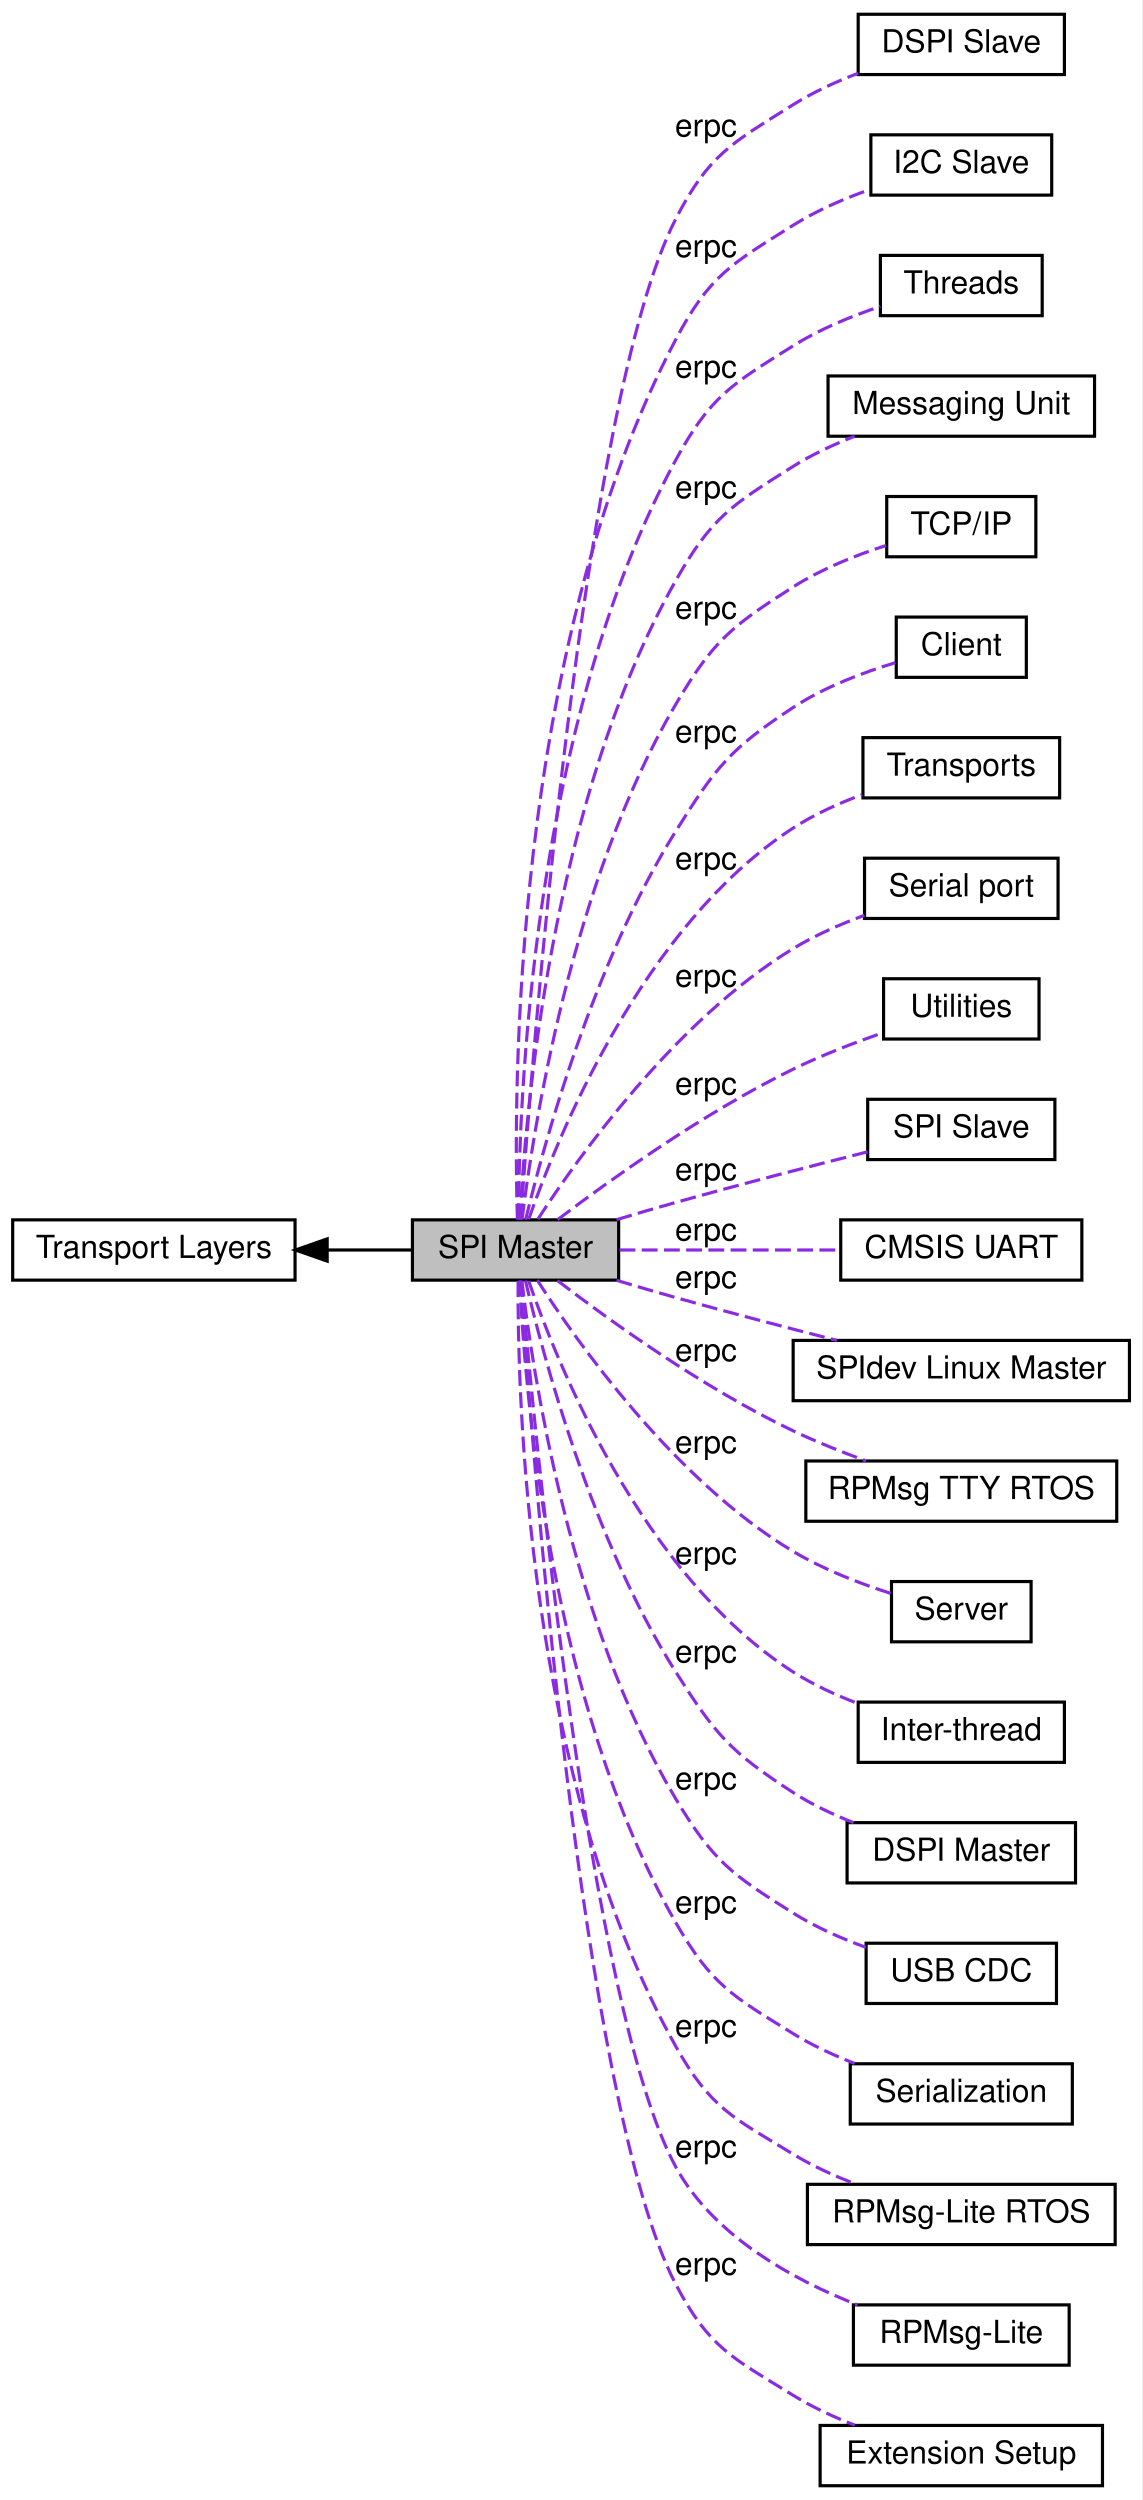
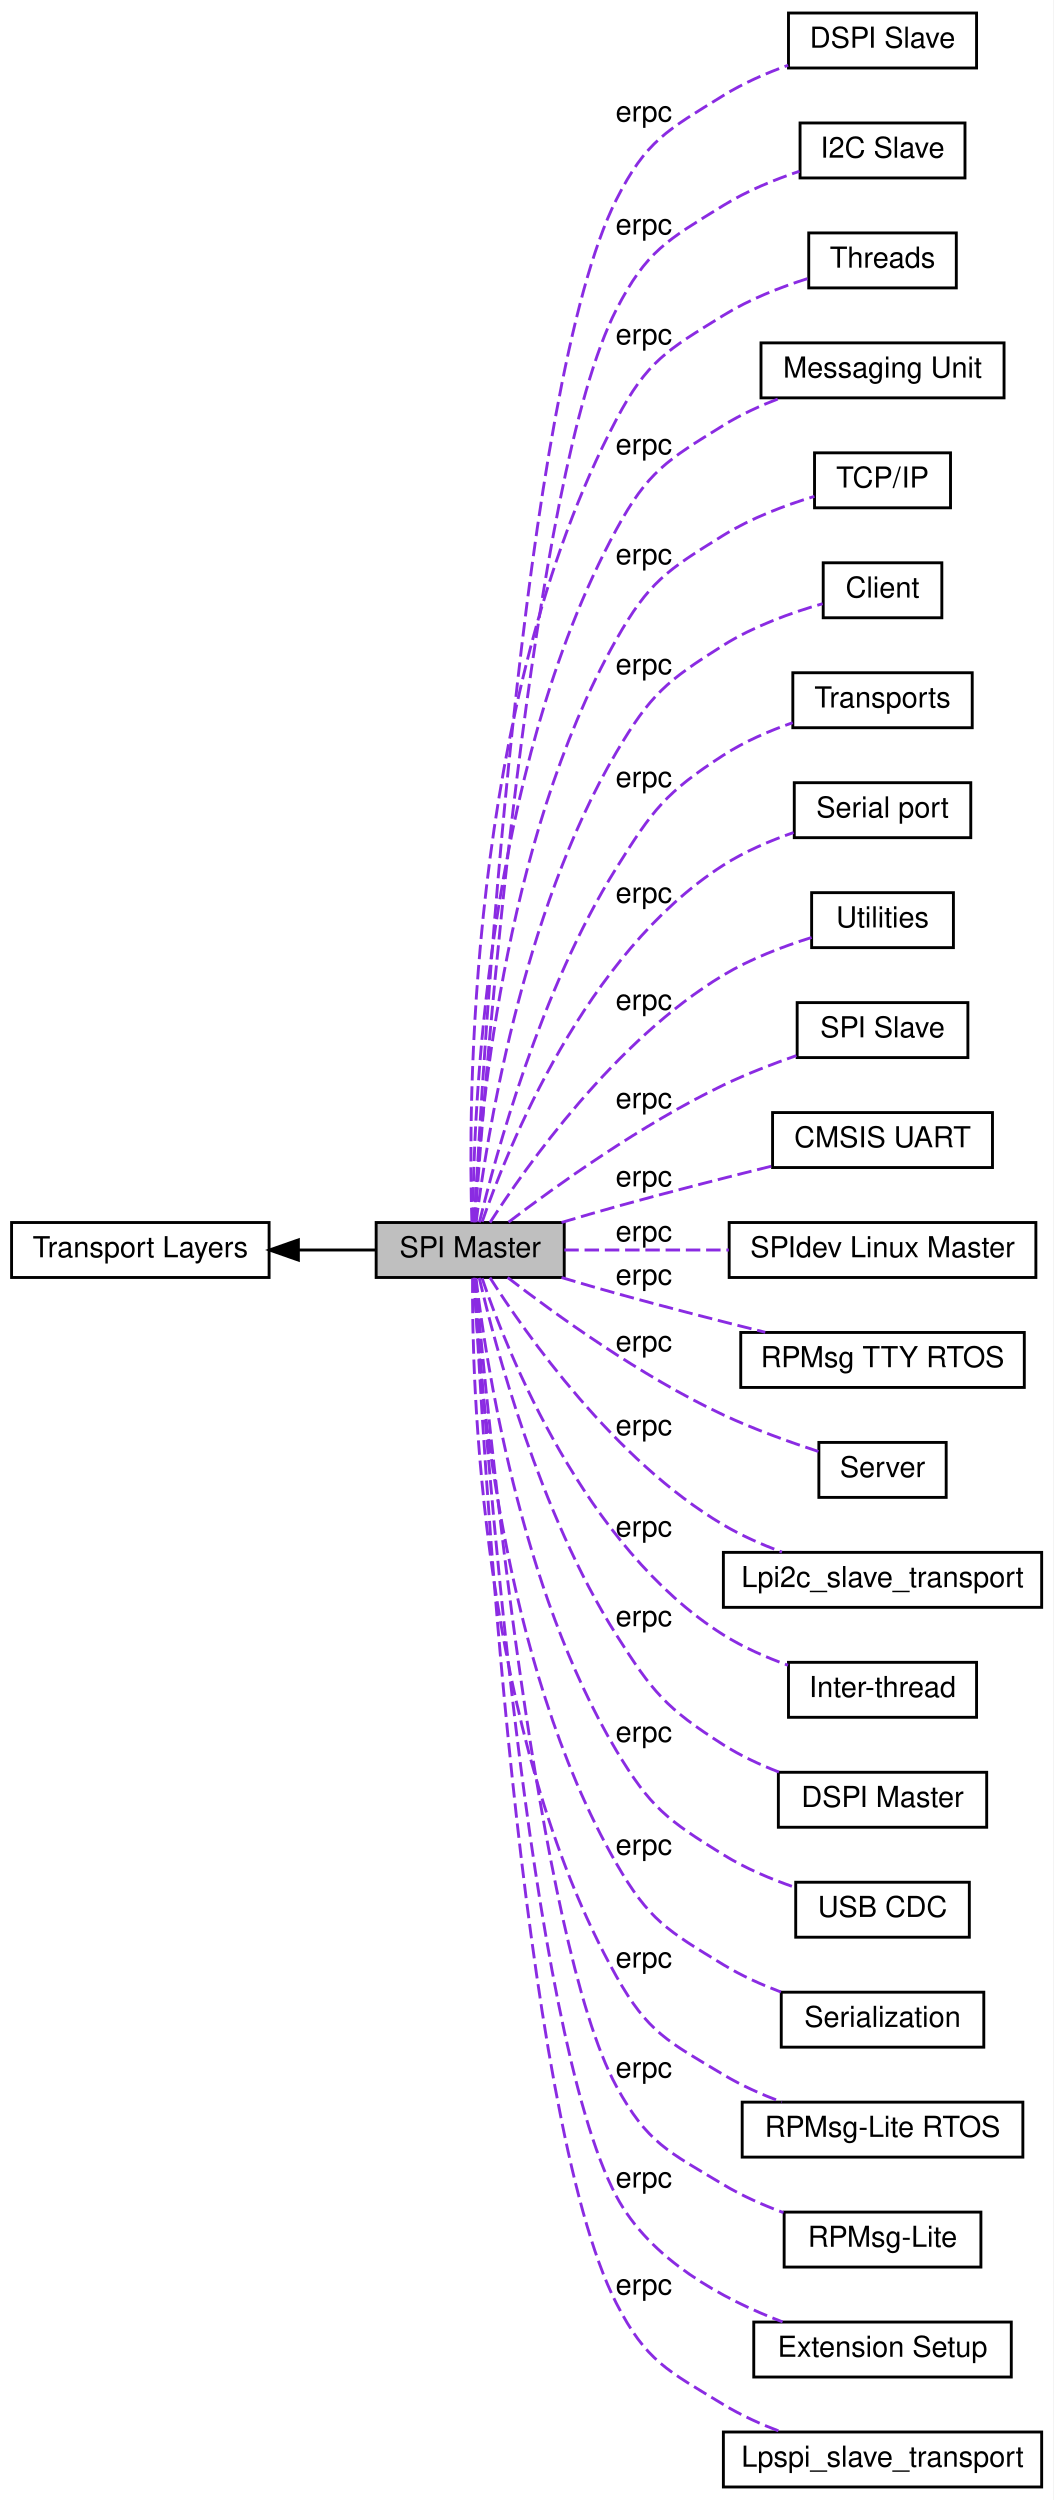
- <svg xmlns="http://www.w3.org/2000/svg" xmlns:xlink="http://www.w3.org/1999/xlink" width="360pt" height="788pt" viewBox="0.00 0.00 360.00 788.00">
-   <g id="graph0" class="graph" transform="scale(1 1) rotate(0) translate(4 784)">
-     <polygon fill="white" stroke="none" points="-4,4 -4,-784 356,-784 356,4 -4,4" />
+ <svg xmlns="http://www.w3.org/2000/svg" xmlns:xlink="http://www.w3.org/1999/xlink" width="364pt" height="864pt" viewBox="0.00 0.00 364.00 864.00">
+   <g id="graph0" class="graph" transform="scale(1 1) rotate(0) translate(4 860)">
+     <polygon fill="white" stroke="none" points="-4,4 -4,-860 360,-860 360,4 -4,4" />
    <g id="node1" class="node">
      <g id="a_node1">
        <a xlink:href="group__transports.html" target="_top" xlink:title="Transport layer classes. ">
-           <polygon fill="white" stroke="black" points="0,-380.5 0,-399.5 89,-399.5 89,-380.5 0,-380.5" />
-           <text text-anchor="middle" x="44.5" y="-387.5" font-family="Helvetica,sans-Serif" font-size="10.00">Transport Layers</text>
+           <polygon fill="white" stroke="black" points="0,-418.5 0,-437.5 89,-437.5 89,-418.5 0,-418.5" />
+           <text text-anchor="middle" x="44.5" y="-425.5" font-family="Helvetica,sans-Serif" font-size="10.00">Transport Layers</text>
        </a>
      </g>
    </g>
    <g id="node14" class="node">
-       <polygon fill="#bfbfbf" stroke="black" points="126,-380.5 126,-399.5 191,-399.5 191,-380.5 126,-380.5" />
-       <text text-anchor="middle" x="158.5" y="-387.5" font-family="Helvetica,sans-Serif" font-size="10.00">SPI Master</text>
+       <polygon fill="#bfbfbf" stroke="black" points="126,-418.5 126,-437.5 191,-437.5 191,-418.5 126,-418.5" />
+       <text text-anchor="middle" x="158.5" y="-425.5" font-family="Helvetica,sans-Serif" font-size="10.00">SPI Master</text>
    </g>
    <g id="edge1" class="edge">
-       <path fill="none" stroke="black" d="M99.336,-390C108.456,-390 117.653,-390 125.957,-390" />
-       <polygon fill="black" stroke="black" points="99.123,-386.5 89.123,-390 99.123,-393.5 99.123,-386.5" />
+       <path fill="none" stroke="black" d="M99.336,-428C108.456,-428 117.653,-428 125.957,-428" />
+       <polygon fill="black" stroke="black" points="99.123,-424.5 89.123,-428 99.123,-431.5 99.123,-424.5" />
    </g>
    <g id="node2" class="node">
      <g id="a_node2">
        <a xlink:href="group__dspi__slave__transport.html" target="_top" xlink:title="MCUXpressoSDK DSPI slave driver transport. ">
-           <polygon fill="white" stroke="black" points="266.5,-760.5 266.5,-779.5 331.5,-779.5 331.5,-760.5 266.5,-760.5" />
-           <text text-anchor="middle" x="299" y="-767.5" font-family="Helvetica,sans-Serif" font-size="10.00">DSPI Slave</text>
+           <polygon fill="white" stroke="black" points="268.5,-836.5 268.5,-855.5 333.5,-855.5 333.5,-836.5 268.5,-836.5" />
+           <text text-anchor="middle" x="301" y="-843.5" font-family="Helvetica,sans-Serif" font-size="10.00">DSPI Slave</text>
        </a>
      </g>
    </g>
    <g id="node3" class="node">
      <g id="a_node3">
        <a xlink:href="group__i2c__slave__transport.html" target="_top" xlink:title="MCUXpressoSDK I2C slave driver transport. ">
-           <polygon fill="white" stroke="black" points="270.5,-722.5 270.5,-741.5 327.5,-741.5 327.5,-722.5 270.5,-722.5" />
-           <text text-anchor="middle" x="299" y="-729.5" font-family="Helvetica,sans-Serif" font-size="10.00">I2C Slave</text>
+           <polygon fill="white" stroke="black" points="272.5,-798.5 272.5,-817.5 329.5,-817.5 329.5,-798.5 272.5,-798.5" />
+           <text text-anchor="middle" x="301" y="-805.5" font-family="Helvetica,sans-Serif" font-size="10.00">I2C Slave</text>
        </a>
      </g>
    </g>
    <g id="node4" class="node">
      <g id="a_node4">
        <a xlink:href="group__port__threads.html" target="_top" xlink:title="Threading model. ">
-           <polygon fill="white" stroke="black" points="273.5,-684.5 273.5,-703.5 324.5,-703.5 324.5,-684.5 273.5,-684.5" />
-           <text text-anchor="middle" x="299" y="-691.5" font-family="Helvetica,sans-Serif" font-size="10.00">Threads</text>
+           <polygon fill="white" stroke="black" points="275.5,-760.5 275.5,-779.5 326.5,-779.5 326.5,-760.5 275.5,-760.5" />
+           <text text-anchor="middle" x="301" y="-767.5" font-family="Helvetica,sans-Serif" font-size="10.00">Threads</text>
        </a>
      </g>
    </g>
    <g id="node5" class="node">
      <g id="a_node5">
        <a xlink:href="group__mu__transport.html" target="_top" xlink:title="Messaging Unit transport. ">
-           <polygon fill="white" stroke="black" points="257,-646.5 257,-665.5 341,-665.5 341,-646.5 257,-646.5" />
-           <text text-anchor="middle" x="299" y="-653.5" font-family="Helvetica,sans-Serif" font-size="10.00">Messaging Unit</text>
+           <polygon fill="white" stroke="black" points="259,-722.5 259,-741.5 343,-741.5 343,-722.5 259,-722.5" />
+           <text text-anchor="middle" x="301" y="-729.5" font-family="Helvetica,sans-Serif" font-size="10.00">Messaging Unit</text>
        </a>
      </g>
    </g>
    <g id="node6" class="node">
      <g id="a_node6">
        <a xlink:href="group__tcp__transport.html" target="_top" xlink:title="Simple TCP/IP transport. ">
-           <polygon fill="white" stroke="black" points="275.5,-608.5 275.5,-627.5 322.5,-627.5 322.5,-608.5 275.5,-608.5" />
-           <text text-anchor="middle" x="299" y="-615.5" font-family="Helvetica,sans-Serif" font-size="10.00">TCP/IP</text>
+           <polygon fill="white" stroke="black" points="277.5,-684.5 277.5,-703.5 324.5,-703.5 324.5,-684.5 277.5,-684.5" />
+           <text text-anchor="middle" x="301" y="-691.5" font-family="Helvetica,sans-Serif" font-size="10.00">TCP/IP</text>
        </a>
      </g>
    </g>
    <g id="node7" class="node">
      <g id="a_node7">
        <a xlink:href="group__infra__client.html" target="_top" xlink:title="Client classes. ">
-           <polygon fill="white" stroke="black" points="278.5,-570.5 278.5,-589.5 319.5,-589.5 319.5,-570.5 278.5,-570.5" />
-           <text text-anchor="middle" x="299" y="-577.5" font-family="Helvetica,sans-Serif" font-size="10.00">Client</text>
+           <polygon fill="white" stroke="black" points="280.5,-646.5 280.5,-665.5 321.5,-665.5 321.5,-646.5 280.5,-646.5" />
+           <text text-anchor="middle" x="301" y="-653.5" font-family="Helvetica,sans-Serif" font-size="10.00">Client</text>
        </a>
      </g>
    </g>
    <g id="node8" class="node">
      <g id="a_node8">
        <a xlink:href="group__infra__transport.html" target="_top" xlink:title="Superclasses for building transports. ">
-           <polygon fill="white" stroke="black" points="268,-532.5 268,-551.5 330,-551.5 330,-532.5 268,-532.5" />
-           <text text-anchor="middle" x="299" y="-539.5" font-family="Helvetica,sans-Serif" font-size="10.00">Transports</text>
+           <polygon fill="white" stroke="black" points="270,-608.5 270,-627.5 332,-627.5 332,-608.5 270,-608.5" />
+           <text text-anchor="middle" x="301" y="-615.5" font-family="Helvetica,sans-Serif" font-size="10.00">Transports</text>
        </a>
      </g>
    </g>
    <g id="node9" class="node">
      <g id="a_node9">
        <a xlink:href="group__serial__transport.html" target="_top" xlink:title="POSIX and Win32 serial port transport. ">
-           <polygon fill="white" stroke="black" points="268.5,-494.5 268.5,-513.5 329.5,-513.5 329.5,-494.5 268.5,-494.5" />
-           <text text-anchor="middle" x="299" y="-501.5" font-family="Helvetica,sans-Serif" font-size="10.00">Serial port</text>
+           <polygon fill="white" stroke="black" points="270.5,-570.5 270.5,-589.5 331.5,-589.5 331.5,-570.5 270.5,-570.5" />
+           <text text-anchor="middle" x="301" y="-577.5" font-family="Helvetica,sans-Serif" font-size="10.00">Serial port</text>
        </a>
      </g>
    </g>
    <g id="node10" class="node">
      <g id="a_node10">
        <a xlink:href="group__infra__utility.html" target="_top" xlink:title="Utility code used by the infrastructure. ">
-           <polygon fill="white" stroke="black" points="274.5,-456.5 274.5,-475.5 323.5,-475.5 323.5,-456.5 274.5,-456.5" />
-           <text text-anchor="middle" x="299" y="-463.5" font-family="Helvetica,sans-Serif" font-size="10.00">Utilities</text>
+           <polygon fill="white" stroke="black" points="276.5,-532.5 276.5,-551.5 325.5,-551.5 325.5,-532.5 276.5,-532.5" />
+           <text text-anchor="middle" x="301" y="-539.5" font-family="Helvetica,sans-Serif" font-size="10.00">Utilities</text>
        </a>
      </g>
    </g>
    <g id="node11" class="node">
      <g id="a_node11">
        <a xlink:href="group__spi__slave__transport.html" target="_top" xlink:title="MCUXpressoSDK SPI slave driver transport. ">
-           <polygon fill="white" stroke="black" points="269.5,-418.5 269.5,-437.5 328.5,-437.5 328.5,-418.5 269.5,-418.5" />
-           <text text-anchor="middle" x="299" y="-425.5" font-family="Helvetica,sans-Serif" font-size="10.00">SPI Slave</text>
+           <polygon fill="white" stroke="black" points="271.5,-494.5 271.5,-513.5 330.5,-513.5 330.5,-494.5 271.5,-494.5" />
+           <text text-anchor="middle" x="301" y="-501.5" font-family="Helvetica,sans-Serif" font-size="10.00">SPI Slave</text>
        </a>
      </g>
    </g>
    <g id="node12" class="node">
      <g id="a_node12">
        <a xlink:href="group__uart__transport.html" target="_top" xlink:title="CMSIS UART driver transport. ">
-           <polygon fill="white" stroke="black" points="261,-380.5 261,-399.5 337,-399.5 337,-380.5 261,-380.5" />
-           <text text-anchor="middle" x="299" y="-387.5" font-family="Helvetica,sans-Serif" font-size="10.00">CMSIS UART</text>
+           <polygon fill="white" stroke="black" points="263,-456.5 263,-475.5 339,-475.5 339,-456.5 263,-456.5" />
+           <text text-anchor="middle" x="301" y="-463.5" font-family="Helvetica,sans-Serif" font-size="10.00">CMSIS UART</text>
        </a>
      </g>
    </g>
    <g id="node13" class="node">
      <g id="a_node13">
        <a xlink:href="group__spidev__master__transport.html" target="_top" xlink:title="SPIdev Linux transport. ">
-           <polygon fill="white" stroke="black" points="246,-342.5 246,-361.5 352,-361.5 352,-342.5 246,-342.5" />
-           <text text-anchor="middle" x="299" y="-349.5" font-family="Helvetica,sans-Serif" font-size="10.00">SPIdev Linux Master</text>
+           <polygon fill="white" stroke="black" points="248,-418.5 248,-437.5 354,-437.5 354,-418.5 248,-418.5" />
+           <text text-anchor="middle" x="301" y="-425.5" font-family="Helvetica,sans-Serif" font-size="10.00">SPIdev Linux Master</text>
        </a>
      </g>
    </g>
    <g id="edge10" class="edge">
-       <path fill="none" stroke="blueviolet" stroke-dasharray="5,2" d="M160.143,-399.663C163.436,-447.34 179.432,-657.523 209,-715 219.496,-735.403 226.573,-738.793 246,-751 252.266,-754.938 259.468,-758.225 266.474,-760.898" />
+       <path fill="none" stroke="blueviolet" stroke-dasharray="5,2" d="M159.975,-437.754C162.591,-488.903 176.336,-726.266 209,-791 219.336,-811.484 226.5,-814.91 246,-827 252.842,-831.242 260.76,-834.702 268.389,-837.45" />
+       <text text-anchor="middle" x="218.5" y="-818" font-family="Helvetica,sans-Serif" font-size="10.00">erpc</text>
+     </g>
+     <g id="edge11" class="edge">
+       <path fill="none" stroke="blueviolet" stroke-dasharray="5,2" d="M160.143,-437.663C163.436,-485.34 179.432,-695.523 209,-753 219.496,-773.403 226.5,-776.91 246,-789 254.024,-793.975 263.529,-797.874 272.311,-800.811" />
+       <text text-anchor="middle" x="218.5" y="-779" font-family="Helvetica,sans-Serif" font-size="10.00">erpc</text>
+     </g>
+     <g id="edge8" class="edge">
+       <path fill="none" stroke="blueviolet" stroke-dasharray="5,2" d="M159.085,-437.592C157.859,-475.365 157.146,-616.589 209,-715 219.695,-735.298 226.5,-738.91 246,-751 254.953,-756.551 265.75,-760.763 275.329,-763.793" />
      <text text-anchor="middle" x="218.5" y="-741" font-family="Helvetica,sans-Serif" font-size="10.00">erpc</text>
    </g>
-     <g id="edge11" class="edge">
-       <path fill="none" stroke="blueviolet" stroke-dasharray="5,2" d="M159.085,-399.592C157.859,-437.365 157.146,-578.589 209,-677 219.695,-697.298 226.573,-700.793 246,-713 253.406,-717.653 262.117,-721.399 270.27,-724.295" />
+     <g id="edge15" class="edge">
+       <path fill="none" stroke="blueviolet" stroke-dasharray="5,2" d="M159.417,-437.725C159.522,-472.482 163.342,-592.959 209,-677 219.953,-697.161 226.5,-700.91 246,-713 251.997,-716.718 258.821,-719.836 265.553,-722.399" />
      <text text-anchor="middle" x="218.5" y="-703" font-family="Helvetica,sans-Serif" font-size="10.00">erpc</text>
    </g>
-     <g id="edge8" class="edge">
-       <path fill="none" stroke="blueviolet" stroke-dasharray="5,2" d="M159.417,-399.725C159.522,-434.482 163.342,-554.959 209,-639 219.953,-659.161 226.573,-662.793 246,-675 254.382,-680.267 264.437,-684.372 273.462,-687.396" />
+     <g id="edge22" class="edge">
+       <path fill="none" stroke="blueviolet" stroke-dasharray="5,2" d="M159.859,-437.515C161.402,-468.558 169.357,-568.914 209,-639 220.296,-658.971 226.5,-662.91 246,-675 255.629,-680.97 267.391,-685.391 277.476,-688.458" />
      <text text-anchor="middle" x="218.5" y="-665" font-family="Helvetica,sans-Serif" font-size="10.00">erpc</text>
    </g>
-     <g id="edge13" class="edge">
-       <path fill="none" stroke="blueviolet" stroke-dasharray="5,2" d="M159.859,-399.515C161.402,-430.558 169.357,-530.914 209,-601 220.296,-620.971 226.573,-624.793 246,-637 251.941,-640.733 258.722,-643.882 265.381,-646.477" />
+     <g id="edge2" class="edge">
+       <path fill="none" stroke="blueviolet" stroke-dasharray="5,2" d="M160.557,-437.607C163.895,-464.818 176.012,-544.059 209,-600 220.813,-620.032 226.319,-624.61 246,-637 256.513,-643.618 269.634,-648.304 280.31,-651.365" />
      <text text-anchor="middle" x="218.5" y="-627" font-family="Helvetica,sans-Serif" font-size="10.00">erpc</text>
    </g>
+     <g id="edge4" class="edge">
+       <path fill="none" stroke="blueviolet" stroke-dasharray="5,2" d="M161.679,-437.547C167.12,-460.131 182.783,-518.084 209,-560 221.67,-580.257 225.95,-586.006 246,-599 253.256,-603.702 261.817,-607.403 269.958,-610.24" />
+       <text text-anchor="middle" x="218.5" y="-588" font-family="Helvetica,sans-Serif" font-size="10.00">erpc</text>
+     </g>
+     <g id="edge19" class="edge">
+       <path fill="none" stroke="blueviolet" stroke-dasharray="5,2" d="M162.638,-437.743C171.311,-462.946 198.185,-530.451 246,-561 253.37,-565.709 262.054,-569.425 270.278,-572.275" />
+       <text text-anchor="middle" x="218.5" y="-548" font-family="Helvetica,sans-Serif" font-size="10.00">erpc</text>
+     </g>
+     <g id="edge5" class="edge">
+       <path fill="none" stroke="blueviolet" stroke-dasharray="5,2" d="M165.351,-437.501C177.726,-456.763 208.519,-500.494 246,-523 255.372,-528.628 266.661,-532.927 276.488,-536.001" />
+       <text text-anchor="middle" x="218.5" y="-511" font-family="Helvetica,sans-Serif" font-size="10.00">erpc</text>
+     </g>
    <g id="edge20" class="edge">
-       <path fill="none" stroke="blueviolet" stroke-dasharray="5,2" d="M160.557,-399.607C163.895,-426.818 176.012,-506.059 209,-562 220.813,-582.032 226.394,-586.492 246,-599 254.913,-604.686 265.768,-608.994 275.249,-612.058" />
-       <text text-anchor="middle" x="218.5" y="-589" font-family="Helvetica,sans-Serif" font-size="10.00">erpc</text>
-     </g>
-     <g id="edge2" class="edge">
-       <path fill="none" stroke="blueviolet" stroke-dasharray="5,2" d="M161.679,-399.547C167.12,-422.131 182.783,-480.084 209,-522 221.67,-542.257 226.028,-547.886 246,-561 255.802,-567.436 268.071,-572.053 278.23,-575.123" />
-       <text text-anchor="middle" x="218.5" y="-550" font-family="Helvetica,sans-Serif" font-size="10.00">erpc</text>
-     </g>
-     <g id="edge4" class="edge">
-       <path fill="none" stroke="blueviolet" stroke-dasharray="5,2" d="M162.659,-399.71C171.383,-424.835 198.369,-492.165 246,-523 252.616,-527.283 260.329,-530.772 267.757,-533.535" />
-       <text text-anchor="middle" x="218.5" y="-510" font-family="Helvetica,sans-Serif" font-size="10.00">erpc</text>
-     </g>
-     <g id="edge17" class="edge">
-       <path fill="none" stroke="blueviolet" stroke-dasharray="5,2" d="M165.565,-399.759C178.105,-419.103 208.845,-462.386 246,-485 252.897,-489.198 260.866,-492.686 268.462,-495.479" />
-       <text text-anchor="middle" x="218.5" y="-473" font-family="Helvetica,sans-Serif" font-size="10.00">erpc</text>
-     </g>
-     <g id="edge5" class="edge">
-       <path fill="none" stroke="blueviolet" stroke-dasharray="5,2" d="M171.78,-399.58C188.016,-411.889 217.866,-433.297 246,-447 254.987,-451.377 265.254,-455.333 274.278,-458.489" />
-       <text text-anchor="middle" x="218.5" y="-439" font-family="Helvetica,sans-Serif" font-size="10.00">erpc</text>
-     </g>
-     <g id="edge18" class="edge">
-       <path fill="none" stroke="blueviolet" stroke-dasharray="5,2" d="M190.336,-399.559C196.505,-401.411 202.948,-403.302 209,-405 229.129,-410.648 251.962,-416.538 269.461,-420.944" />
-       <text text-anchor="middle" x="218.5" y="-412" font-family="Helvetica,sans-Serif" font-size="10.00">erpc</text>
+       <path fill="none" stroke="blueviolet" stroke-dasharray="5,2" d="M171.755,-437.632C187.964,-449.997 217.785,-471.466 246,-485 253.975,-488.825 262.932,-492.287 271.224,-495.176" />
+       <text text-anchor="middle" x="218.5" y="-477" font-family="Helvetica,sans-Serif" font-size="10.00">erpc</text>
+     </g>
+     <g id="edge23" class="edge">
+       <path fill="none" stroke="blueviolet" stroke-dasharray="5,2" d="M190.065,-437.506C196.314,-439.38 202.857,-441.294 209,-443 226.585,-447.884 246.201,-452.897 262.705,-456.991" />
+       <text text-anchor="middle" x="218.5" y="-450" font-family="Helvetica,sans-Serif" font-size="10.00">erpc</text>
    </g>
    <g id="edge21" class="edge">
-       <path fill="none" stroke="blueviolet" stroke-dasharray="5,2" d="M191.275,-390C212.039,-390 239.236,-390 260.978,-390" />
-       <text text-anchor="middle" x="218.5" y="-393" font-family="Helvetica,sans-Serif" font-size="10.00">erpc</text>
-     </g>
-     <g id="edge19" class="edge">
-       <path fill="none" stroke="blueviolet" stroke-dasharray="5,2" d="M190.336,-380.441C196.505,-378.589 202.948,-376.698 209,-375 225.595,-370.344 244.028,-365.522 259.795,-361.504" />
-       <text text-anchor="middle" x="218.5" y="-378" font-family="Helvetica,sans-Serif" font-size="10.00">erpc</text>
+       <path fill="none" stroke="blueviolet" stroke-dasharray="5,2" d="M191.031,-428C207.779,-428 228.796,-428 247.893,-428" />
+       <text text-anchor="middle" x="218.5" y="-431" font-family="Helvetica,sans-Serif" font-size="10.00">erpc</text>
    </g>
    <g id="node15" class="node">
      <g id="a_node15">
        <a xlink:href="group__rpmsg__tty__rtos__transport.html" target="_top" xlink:title="RPMsg TTY RTOS transport. ">
-           <polygon fill="white" stroke="black" points="250,-304.5 250,-323.5 348,-323.5 348,-304.5 250,-304.5" />
-           <text text-anchor="middle" x="299" y="-311.5" font-family="Helvetica,sans-Serif" font-size="10.00">RPMsg TTY RTOS</text>
-         </a>
-       </g>
-     </g>
-     <g id="edge16" class="edge">
-       <path fill="none" stroke="blueviolet" stroke-dasharray="5,2" d="M171.738,-380.334C187.93,-367.933 217.732,-346.425 246,-333 253.293,-329.536 261.399,-326.3 268.998,-323.515" />
-       <text text-anchor="middle" x="218.5" y="-355" font-family="Helvetica,sans-Serif" font-size="10.00">erpc</text>
+           <polygon fill="white" stroke="black" points="252,-380.5 252,-399.5 350,-399.5 350,-380.5 252,-380.5" />
+           <text text-anchor="middle" x="301" y="-387.5" font-family="Helvetica,sans-Serif" font-size="10.00">RPMsg TTY RTOS</text>
+         </a>
+       </g>
+     </g>
+     <g id="edge18" class="edge">
+       <path fill="none" stroke="blueviolet" stroke-dasharray="5,2" d="M190.065,-418.494C196.314,-416.62 202.857,-414.706 209,-413 225.8,-408.334 244.454,-403.551 260.477,-399.563" />
+       <text text-anchor="middle" x="218.5" y="-416" font-family="Helvetica,sans-Serif" font-size="10.00">erpc</text>
    </g>
    <g id="node16" class="node">
      <g id="a_node16">
        <a xlink:href="group__infra__server.html" target="_top" xlink:title="Server classes. ">
-           <polygon fill="white" stroke="black" points="277,-266.5 277,-285.5 321,-285.5 321,-266.5 277,-266.5" />
-           <text text-anchor="middle" x="299" y="-273.5" font-family="Helvetica,sans-Serif" font-size="10.00">Server</text>
+           <polygon fill="white" stroke="black" points="279,-342.5 279,-361.5 323,-361.5 323,-342.5 279,-342.5" />
+           <text text-anchor="middle" x="301" y="-349.5" font-family="Helvetica,sans-Serif" font-size="10.00">Server</text>
        </a>
      </g>
    </g>
    <g id="edge6" class="edge">
-       <path fill="none" stroke="blueviolet" stroke-dasharray="5,2" d="M165.345,-380.491C177.711,-361.212 208.486,-317.452 246,-295 255.567,-289.274 267.14,-284.836 276.938,-281.695" />
-       <text text-anchor="middle" x="218.5" y="-326" font-family="Helvetica,sans-Serif" font-size="10.00">erpc</text>
+       <path fill="none" stroke="blueviolet" stroke-dasharray="5,2" d="M171.436,-418.496C187.537,-406.072 217.49,-384.331 246,-371 256.533,-366.075 268.718,-361.683 278.844,-358.366" />
+       <text text-anchor="middle" x="218.5" y="-393" font-family="Helvetica,sans-Serif" font-size="10.00">erpc</text>
    </g>
    <g id="node17" class="node">
      <g id="a_node17">
-         <a xlink:href="group__itbp__transport.html" target="_top" xlink:title="Simple inter-thread communications transport. ">
-           <polygon fill="white" stroke="black" points="266.5,-228.5 266.5,-247.5 331.5,-247.5 331.5,-228.5 266.5,-228.5" />
-           <text text-anchor="middle" x="299" y="-235.5" font-family="Helvetica,sans-Serif" font-size="10.00">Inter-thread</text>
-         </a>
-       </g>
-     </g>
-     <g id="edge12" class="edge">
-       <path fill="none" stroke="blueviolet" stroke-dasharray="5,2" d="M162.636,-380.254C171.303,-355.041 198.164,-287.517 246,-257 252.239,-253.02 259.43,-249.715 266.435,-247.039" />
-       <text text-anchor="middle" x="218.5" y="-291" font-family="Helvetica,sans-Serif" font-size="10.00">erpc</text>
+         <a xlink:href="group__lpi2c__slave__transport.html" target="_top" xlink:title="Lpi2c_slave_transport">
+           <polygon fill="white" stroke="black" points="246,-304.5 246,-323.5 356,-323.5 356,-304.5 246,-304.5" />
+           <text text-anchor="middle" x="301" y="-311.5" font-family="Helvetica,sans-Serif" font-size="10.00">Lpi2c_slave_transport</text>
+         </a>
+       </g>
+     </g>
+     <g id="edge13" class="edge">
+       <path fill="none" stroke="blueviolet" stroke-dasharray="5,2" d="M165.323,-418.453C177.648,-399.106 208.352,-355.227 246,-333 252.247,-329.312 259.323,-326.182 266.246,-323.592" />
+       <text text-anchor="middle" x="218.5" y="-364" font-family="Helvetica,sans-Serif" font-size="10.00">erpc</text>
    </g>
    <g id="node18" class="node">
      <g id="a_node18">
-         <a xlink:href="group__dspi__master__transport.html" target="_top" xlink:title="MCUXpressoSDK DSPI master driver transport. ">
-           <polygon fill="white" stroke="black" points="263,-190.5 263,-209.5 335,-209.5 335,-190.5 263,-190.5" />
-           <text text-anchor="middle" x="299" y="-197.5" font-family="Helvetica,sans-Serif" font-size="10.00">DSPI Master</text>
-         </a>
-       </g>
-     </g>
-     <g id="edge9" class="edge">
-       <path fill="none" stroke="blueviolet" stroke-dasharray="5,2" d="M161.626,-380.357C166.953,-357.551 182.388,-299.055 209,-257 221.605,-237.081 226.212,-231.81 246,-219 251.809,-215.239 258.464,-212.091 265.029,-209.508" />
-       <text text-anchor="middle" x="218.5" y="-260" font-family="Helvetica,sans-Serif" font-size="10.00">erpc</text>
+         <a xlink:href="group__itbp__transport.html" target="_top" xlink:title="Simple inter-thread communications transport. ">
+           <polygon fill="white" stroke="black" points="268.5,-266.5 268.5,-285.5 333.5,-285.5 333.5,-266.5 268.5,-266.5" />
+           <text text-anchor="middle" x="301" y="-273.5" font-family="Helvetica,sans-Serif" font-size="10.00">Inter-thread</text>
+         </a>
+       </g>
+     </g>
+     <g id="edge12" class="edge">
+       <path fill="none" stroke="blueviolet" stroke-dasharray="5,2" d="M162.615,-418.221C171.232,-392.929 197.982,-325.229 246,-295 252.813,-290.711 260.72,-287.234 268.348,-284.485" />
+       <text text-anchor="middle" x="218.5" y="-329" font-family="Helvetica,sans-Serif" font-size="10.00">erpc</text>
    </g>
    <g id="node19" class="node">
      <g id="a_node19">
-         <a xlink:href="group___u_s_b___c_d_c__transport.html" target="_top" xlink:title="USB CDC transport. ">
-           <polygon fill="white" stroke="black" points="269,-152.5 269,-171.5 329,-171.5 329,-152.5 269,-152.5" />
-           <text text-anchor="middle" x="299" y="-159.5" font-family="Helvetica,sans-Serif" font-size="10.00">USB CDC</text>
-         </a>
-       </g>
-     </g>
-     <g id="edge22" class="edge">
-       <path fill="none" stroke="blueviolet" stroke-dasharray="5,2" d="M160.505,-380.314C163.704,-352.884 175.494,-273.038 209,-217 220.774,-197.308 226.573,-193.207 246,-181 252.999,-176.602 261.164,-173.015 268.922,-170.19" />
-       <text text-anchor="middle" x="218.5" y="-220" font-family="Helvetica,sans-Serif" font-size="10.00">erpc</text>
+         <a xlink:href="group__dspi__master__transport.html" target="_top" xlink:title="MCUXpressoSDK DSPI master driver transport. ">
+           <polygon fill="white" stroke="black" points="265,-228.5 265,-247.5 337,-247.5 337,-228.5 265,-228.5" />
+           <text text-anchor="middle" x="301" y="-235.5" font-family="Helvetica,sans-Serif" font-size="10.00">DSPI Master</text>
+         </a>
+       </g>
+     </g>
+     <g id="edge9" class="edge">
+       <path fill="none" stroke="blueviolet" stroke-dasharray="5,2" d="M161.626,-418.357C166.953,-395.551 182.388,-337.055 209,-295 221.605,-275.081 226.136,-269.691 246,-257 251.863,-253.254 258.556,-250.137 265.189,-247.583" />
+       <text text-anchor="middle" x="218.5" y="-298" font-family="Helvetica,sans-Serif" font-size="10.00">erpc</text>
    </g>
    <g id="node20" class="node">
      <g id="a_node20">
-         <a xlink:href="group__infra__codec.html" target="_top" xlink:title="Classes used for message serialization. ">
-           <polygon fill="white" stroke="black" points="264,-114.5 264,-133.5 334,-133.5 334,-114.5 264,-114.5" />
-           <text text-anchor="middle" x="299" y="-121.5" font-family="Helvetica,sans-Serif" font-size="10.00">Serialization</text>
-         </a>
-       </g>
-     </g>
-     <g id="edge3" class="edge">
-       <path fill="none" stroke="blueviolet" stroke-dasharray="5,2" d="M159.807,-380.417C161.193,-349.158 168.722,-248.14 209,-178 220.272,-158.37 226.749,-154.908 246,-143 251.967,-139.309 258.759,-136.178 265.421,-133.588" />
-       <text text-anchor="middle" x="218.5" y="-181" font-family="Helvetica,sans-Serif" font-size="10.00">erpc</text>
+         <a xlink:href="group___u_s_b___c_d_c__transport.html" target="_top" xlink:title="USB CDC transport. ">
+           <polygon fill="white" stroke="black" points="271,-190.5 271,-209.5 331,-209.5 331,-190.5 271,-190.5" />
+           <text text-anchor="middle" x="301" y="-197.5" font-family="Helvetica,sans-Serif" font-size="10.00">USB CDC</text>
+         </a>
+       </g>
+     </g>
+     <g id="edge24" class="edge">
+       <path fill="none" stroke="blueviolet" stroke-dasharray="5,2" d="M160.505,-418.314C163.704,-390.884 175.494,-311.038 209,-255 220.774,-235.308 226.5,-231.09 246,-219 253.602,-214.287 262.533,-210.539 270.919,-207.661" />
+       <text text-anchor="middle" x="218.5" y="-258" font-family="Helvetica,sans-Serif" font-size="10.00">erpc</text>
    </g>
    <g id="node21" class="node">
      <g id="a_node21">
-         <a xlink:href="group__rpmsg__lite__rtos__transport.html" target="_top" xlink:title="RPMsg-Lite zero copy transport using RTOS API. ">
-           <polygon fill="white" stroke="black" points="250.5,-76.5 250.5,-95.5 347.5,-95.5 347.5,-76.5 250.5,-76.5" />
-           <text text-anchor="middle" x="299" y="-83.5" font-family="Helvetica,sans-Serif" font-size="10.00">RPMsg-Lite RTOS</text>
-         </a>
-       </g>
-     </g>
-     <g id="edge14" class="edge">
-       <path fill="none" stroke="blueviolet" stroke-dasharray="5,2" d="M159.314,-380.152C159.067,-344.961 161.85,-223.062 209,-139 219.925,-119.522 226.923,-116.611 246,-105 252.076,-101.302 258.984,-98.154 265.736,-95.548" />
-       <text text-anchor="middle" x="218.5" y="-142" font-family="Helvetica,sans-Serif" font-size="10.00">erpc</text>
+         <a xlink:href="group__infra__codec.html" target="_top" xlink:title="Classes used for message serialization. ">
+           <polygon fill="white" stroke="black" points="266,-152.5 266,-171.5 336,-171.5 336,-152.5 266,-152.5" />
+           <text text-anchor="middle" x="301" y="-159.5" font-family="Helvetica,sans-Serif" font-size="10.00">Serialization</text>
+         </a>
+       </g>
+     </g>
+     <g id="edge3" class="edge">
+       <path fill="none" stroke="blueviolet" stroke-dasharray="5,2" d="M159.807,-418.417C161.193,-387.158 168.722,-286.14 209,-216 220.272,-196.37 226.678,-192.793 246,-181 252.108,-177.272 259.052,-174.138 265.878,-171.559" />
+       <text text-anchor="middle" x="218.5" y="-219" font-family="Helvetica,sans-Serif" font-size="10.00">erpc</text>
    </g>
    <g id="node22" class="node">
      <g id="a_node22">
-         <a xlink:href="group__rpmsg__lite__transport.html" target="_top" xlink:title="RPMsg-Lite zero copy transport. ">
-           <polygon fill="white" stroke="black" points="265,-38.5 265,-57.5 333,-57.5 333,-38.5 265,-38.5" />
-           <text text-anchor="middle" x="299" y="-45.5" font-family="Helvetica,sans-Serif" font-size="10.00">RPMsg-Lite</text>
-         </a>
-       </g>
-     </g>
-     <g id="edge15" class="edge">
-       <path fill="none" stroke="blueviolet" stroke-dasharray="5,2" d="M160.323,-380.229C164.208,-335.604 181.674,-151.183 209,-101 220.868,-79.204 245.803,-65.506 266.269,-57.508" />
-       <text text-anchor="middle" x="218.5" y="-104" font-family="Helvetica,sans-Serif" font-size="10.00">erpc</text>
+         <a xlink:href="group__rpmsg__lite__rtos__transport.html" target="_top" xlink:title="RPMsg-Lite zero copy transport using RTOS API. ">
+           <polygon fill="white" stroke="black" points="252.5,-114.5 252.5,-133.5 349.5,-133.5 349.5,-114.5 252.5,-114.5" />
+           <text text-anchor="middle" x="301" y="-121.5" font-family="Helvetica,sans-Serif" font-size="10.00">RPMsg-Lite RTOS</text>
+         </a>
+       </g>
+     </g>
+     <g id="edge16" class="edge">
+       <path fill="none" stroke="blueviolet" stroke-dasharray="5,2" d="M159.314,-418.152C159.067,-382.961 161.85,-261.062 209,-177 219.925,-157.522 226.853,-154.497 246,-143 252.22,-139.265 259.283,-136.116 266.204,-133.521" />
+       <text text-anchor="middle" x="218.5" y="-180" font-family="Helvetica,sans-Serif" font-size="10.00">erpc</text>
    </g>
    <g id="node23" class="node">
      <g id="a_node23">
+         <a xlink:href="group__rpmsg__lite__transport.html" target="_top" xlink:title="RPMsg-Lite zero copy transport. ">
+           <polygon fill="white" stroke="black" points="267,-76.5 267,-95.5 335,-95.5 335,-76.5 267,-76.5" />
+           <text text-anchor="middle" x="301" y="-83.5" font-family="Helvetica,sans-Serif" font-size="10.00">RPMsg-Lite</text>
+         </a>
+       </g>
+     </g>
+     <g id="edge17" class="edge">
+       <path fill="none" stroke="blueviolet" stroke-dasharray="5,2" d="M160.323,-418.229C164.208,-373.604 181.674,-189.183 209,-139 219.68,-119.386 226.853,-116.497 246,-105 252.39,-101.163 259.671,-97.943 266.772,-95.309" />
+       <text text-anchor="middle" x="218.5" y="-142" font-family="Helvetica,sans-Serif" font-size="10.00">erpc</text>
+     </g>
+     <g id="node24" class="node">
+       <g id="a_node24">
        <a xlink:href="group__port__setup__extensions.html" target="_top" xlink:title="Extension setup functions. ">
-           <polygon fill="white" stroke="black" points="254.5,-0.5 254.5,-19.5 343.5,-19.5 343.5,-0.5 254.5,-0.5" />
-           <text text-anchor="middle" x="299" y="-7.5" font-family="Helvetica,sans-Serif" font-size="10.00">Extension Setup</text>
+           <polygon fill="white" stroke="black" points="256.5,-38.5 256.5,-57.5 345.5,-57.5 345.5,-38.5 256.5,-38.5" />
+           <text text-anchor="middle" x="301" y="-45.5" font-family="Helvetica,sans-Serif" font-size="10.00">Extension Setup</text>
        </a>
      </g>
    </g>
    <g id="edge7" class="edge">
-       <path fill="none" stroke="blueviolet" stroke-dasharray="5,2" d="M160.123,-380.299C163.326,-332.436 178.952,-121.447 209,-64 219.492,-43.942 226.749,-40.908 246,-29 251.967,-25.309 258.759,-22.178 265.421,-19.588" />
+       <path fill="none" stroke="blueviolet" stroke-dasharray="5,2" d="M160.104,-418.261C163.212,-370.209 178.459,-158.407 209,-101 220.678,-79.049 245.631,-65.463 266.458,-57.549" />
+       <text text-anchor="middle" x="218.5" y="-104" font-family="Helvetica,sans-Serif" font-size="10.00">erpc</text>
+     </g>
+     <g id="node25" class="node">
+       <g id="a_node25">
+         <a xlink:href="group__lpspi__slave__transport.html" target="_top" xlink:title="Lpspi_slave_transport">
+           <polygon fill="white" stroke="black" points="246,-0.5 246,-19.5 356,-19.5 356,-0.5 246,-0.5" />
+           <text text-anchor="middle" x="301" y="-7.5" font-family="Helvetica,sans-Serif" font-size="10.00">Lpspi_slave_transport</text>
+         </a>
+       </g>
+     </g>
+     <g id="edge14" class="edge">
+       <path fill="none" stroke="blueviolet" stroke-dasharray="5,2" d="M159.956,-418.21C162.474,-366.879 175.803,-128.684 209,-64 219.336,-43.861 226.678,-40.792 246,-29 252.108,-25.272 259.052,-22.138 265.878,-19.559" />
      <text text-anchor="middle" x="218.5" y="-67" font-family="Helvetica,sans-Serif" font-size="10.00">erpc</text>
    </g>
  </g>
</svg>
